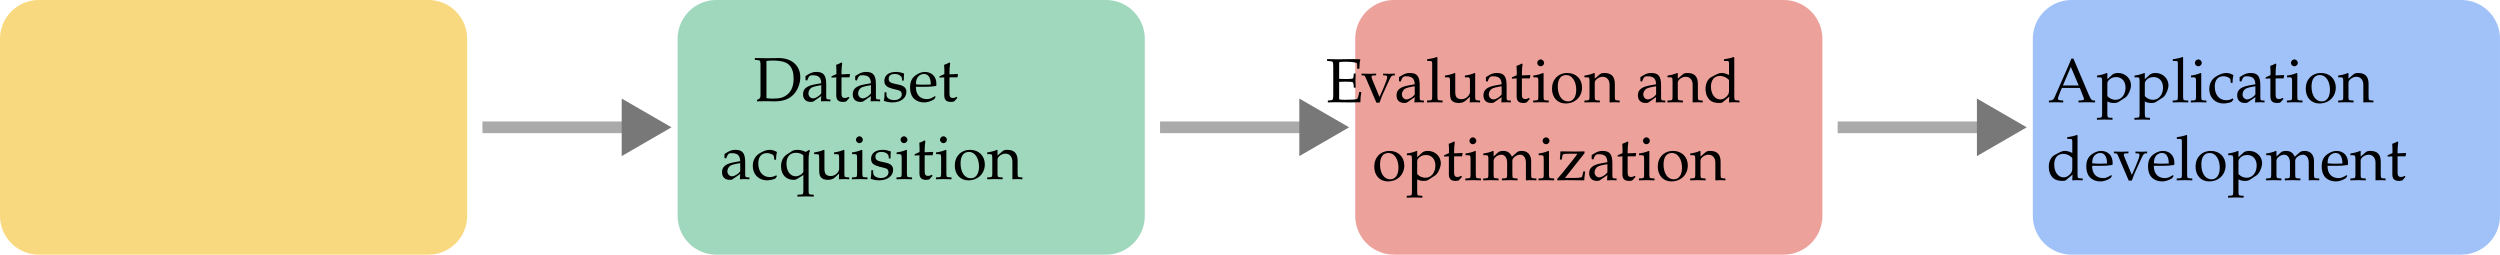
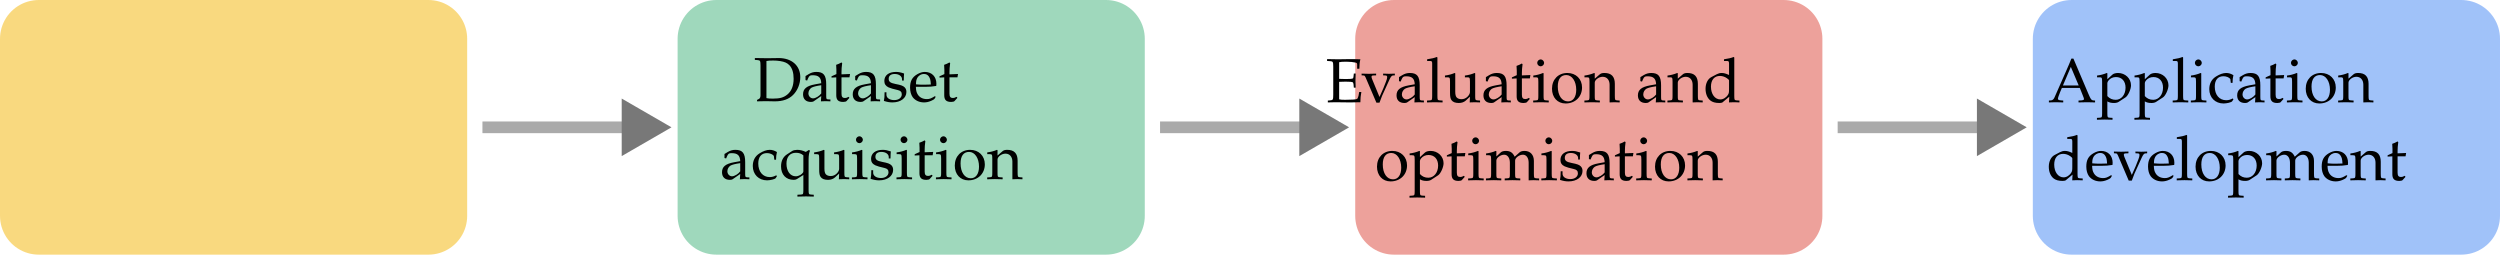
<svg xmlns="http://www.w3.org/2000/svg" width="1283.298" height="130.714" id="svg2" version="1.1">
  <defs id="defs4">
    <marker style="overflow:visible" id="TriangleOutM" refX="0" refY="0" orient="auto">
      <path transform="scale(0.4,0.4)" style="fill-rule:evenodd;stroke:#000000;stroke-width:1pt" d="m 5.77,0 -8.65,5 0,-10 8.65,5 z" id="path3976" />
    </marker>
    <marker style="overflow:visible" id="Arrow1Send" refX="0" refY="0" orient="auto">
      <path transform="matrix(-0.2,0,0,-0.2,-1.2,0)" style="fill-rule:evenodd;stroke:#000000;stroke-width:1pt" d="M 0,0 5,-5 -12.5,0 5,5 0,0 z" id="path3846" />
    </marker>
    <marker style="overflow:visible" id="TriangleOutMP" refX="0" refY="0" orient="auto">
      <path transform="scale(0.4,0.4)" style="fill:#787878;fill-rule:evenodd;stroke:#787878;stroke-width:1pt" d="m 5.77,0 -8.65,5 0,-10 8.65,5 z" id="path4477" />
    </marker>
    <marker style="overflow:visible" id="TriangleOutMP-5" refX="0" refY="0" orient="auto">
      <path transform="scale(0.4,0.4)" style="fill:#787878;fill-rule:evenodd;stroke:#787878;stroke-width:1pt" d="m 5.77,0 -8.65,5 0,-10 8.65,5 z" id="path4477-6" />
    </marker>
    <marker style="overflow:visible" id="TriangleOutMP-9" refX="0" refY="0" orient="auto">
      <path transform="scale(0.4,0.4)" style="fill:#787878;fill-rule:evenodd;stroke:#787878;stroke-width:1pt" d="m 5.77,0 -8.65,5 0,-10 8.65,5 z" id="path4477-4" />
    </marker>
  </defs>
  <g id="layer1" transform="translate(693.6717,-316.2641)">
    <rect y="336.164" x="369.716" height="90.914" width="200.01" id="rect2985" style="opacity:0.5;color:#000000;fill:#4285f4;fill-opacity:1;fill-rule:nonzero;stroke:#4285f4;stroke-width:39.8;stroke-linejoin:round;stroke-miterlimit:4;stroke-opacity:1;stroke-dasharray:none;marker:none;visibility:visible;display:inline;overflow:visible;enable-background:accumulate" />
    <rect y="336.164" x="21.887" height="90.914" width="200.01" id="rect2985-9" style="opacity:0.5;color:#000000;fill:#db4437;fill-opacity:1;fill-rule:nonzero;stroke:#db4437;stroke-width:39.8;stroke-linejoin:round;stroke-miterlimit:4;stroke-opacity:1;stroke-dasharray:none;marker:none;visibility:visible;display:inline;overflow:visible;enable-background:accumulate" />
    <rect y="336.164" x="-673.772" height="90.914" width="200.01" id="rect2985-9-4" style="opacity:0.5;color:#000000;fill:#f4b400;fill-opacity:1;fill-rule:nonzero;stroke:#f4b400;stroke-width:39.8;stroke-linejoin:round;stroke-miterlimit:4;stroke-opacity:1;stroke-dasharray:none;marker:none;visibility:visible;display:inline;overflow:visible;enable-background:accumulate" />
    <rect y="336.164" x="-325.942" height="90.914" width="200.01" id="rect2985-9-4-9" style="opacity:0.399;color:#000000;fill:#0f9d58;fill-opacity:1;fill-rule:nonzero;stroke:#0f9d58;stroke-width:39.8;stroke-linejoin:round;stroke-miterlimit:4;stroke-opacity:1;stroke-dasharray:none;marker:none;visibility:visible;display:inline;overflow:visible;enable-background:accumulate" />
    <path id="path3825" d="m -446.026,381.621 80,0" style="fill:none;stroke:#787878;stroke-width:6;stroke-linecap:butt;stroke-linejoin:miter;stroke-miterlimit:4;stroke-opacity:0.626;stroke-dasharray:none;marker-end:url(#TriangleOutMP)" />
    <path id="path3825-4" d="m -98.197,381.621 80,0" style="fill:none;stroke:#787878;stroke-width:6;stroke-linecap:butt;stroke-linejoin:miter;stroke-miterlimit:4;stroke-opacity:0.626;stroke-dasharray:none;marker-end:url(#TriangleOutMP)" />
    <path id="path3825-7" d="m 249.632,381.621 80,0" style="fill:none;stroke:#787878;stroke-width:6;stroke-linecap:butt;stroke-linejoin:miter;stroke-miterlimit:4;stroke-opacity:0.626;stroke-dasharray:none;marker-end:url(#TriangleOutMP)" />
    <flowRoot xml:space="preserve" id="flowRoot4536" style="font-size:32px;font-style:normal;font-weight:normal;text-align:center;line-height:125%;letter-spacing:0px;word-spacing:0px;text-anchor:middle;fill:#000000;fill-opacity:1;stroke:none;font-family:Palatino;-inkscape-font-specification:Palatino" transform="translate(2.79025,1.749635)">
      <flowRegion id="flowRegion4538">
        <rect id="rect4540" width="200.01" height="98.995" x="-676.802" y="335.154" style="font-size:32px;text-align:center;text-anchor:middle;font-family:Palatino;-inkscape-font-specification:Palatino" />
      </flowRegion>
-       <flowPara id="flowPara4542">Algorighm prototype design</flowPara>
+       <flowPara id="flowPara4542">Algorithm prototype design</flowPara>
    </flowRoot>
    <text xml:space="preserve" style="font-size:20px;font-style:normal;font-weight:normal;line-height:125%;letter-spacing:0px;word-spacing:0px;fill:#000000;fill-opacity:1;stroke:none;font-family:Times New Roman;-inkscape-font-specification:Times New Roman" x="-325.269" y="357.377" id="text4544">
      <tspan id="tspan4546" x="-325.269" y="357.377" />
    </text>
    <text xml:space="preserve" style="font-size:32px;font-style:normal;font-weight:normal;text-align:center;line-height:125%;letter-spacing:0px;word-spacing:0px;text-anchor:middle;fill:#000000;fill-opacity:1;stroke:none;font-family:Palatino;-inkscape-font-specification:Palatino" x="-226.289" y="368.197" id="text4548">
      <tspan id="tspan4550" x="-222.289" y="368.197">Dataset </tspan>
      <tspan x="-226.289" y="408.197" id="tspan4564">acquisition</tspan>
    </text>
    <text xml:space="preserve" style="font-size:32px;font-style:normal;font-weight:normal;text-align:center;line-height:125%;letter-spacing:0px;word-spacing:0px;text-anchor:middle;fill:#000000;fill-opacity:1;stroke:none;font-family:Palatino;-inkscape-font-specification:Palatino" x="121.54" y="368.741" id="text4552">
      <tspan id="tspan4554" x="125.54" y="368.741">Evaluation and </tspan>
-       <tspan x="121.54" y="408.741" id="tspan4556">optimization</tspan>
+       <tspan x="121.54" y="408.741" id="tspan4556">optimisation</tspan>
    </text>
    <text xml:space="preserve" style="font-size:32px;font-style:normal;font-weight:normal;text-align:center;line-height:125%;letter-spacing:0px;word-spacing:0px;text-anchor:middle;fill:#000000;fill-opacity:1;stroke:none;font-family:Palatino;-inkscape-font-specification:Palatino" x="469.276" y="368.741" id="text4558">
      <tspan id="tspan4560" x="473.276" y="368.741">Application </tspan>
      <tspan x="469.276" y="408.741" id="tspan4562">development</tspan>
    </text>
    <text xml:space="preserve" style="font-size:20px;font-style:normal;font-weight:normal;line-height:125%;letter-spacing:0px;word-spacing:0px;fill:#000000;fill-opacity:1;stroke:none;font-family:Times New Roman;-inkscape-font-specification:Times New Roman" x="-135.36" y="187.672" id="text4566">
      <tspan id="tspan4568" x="-135.36" y="187.672" />
    </text>
  </g>
</svg>
